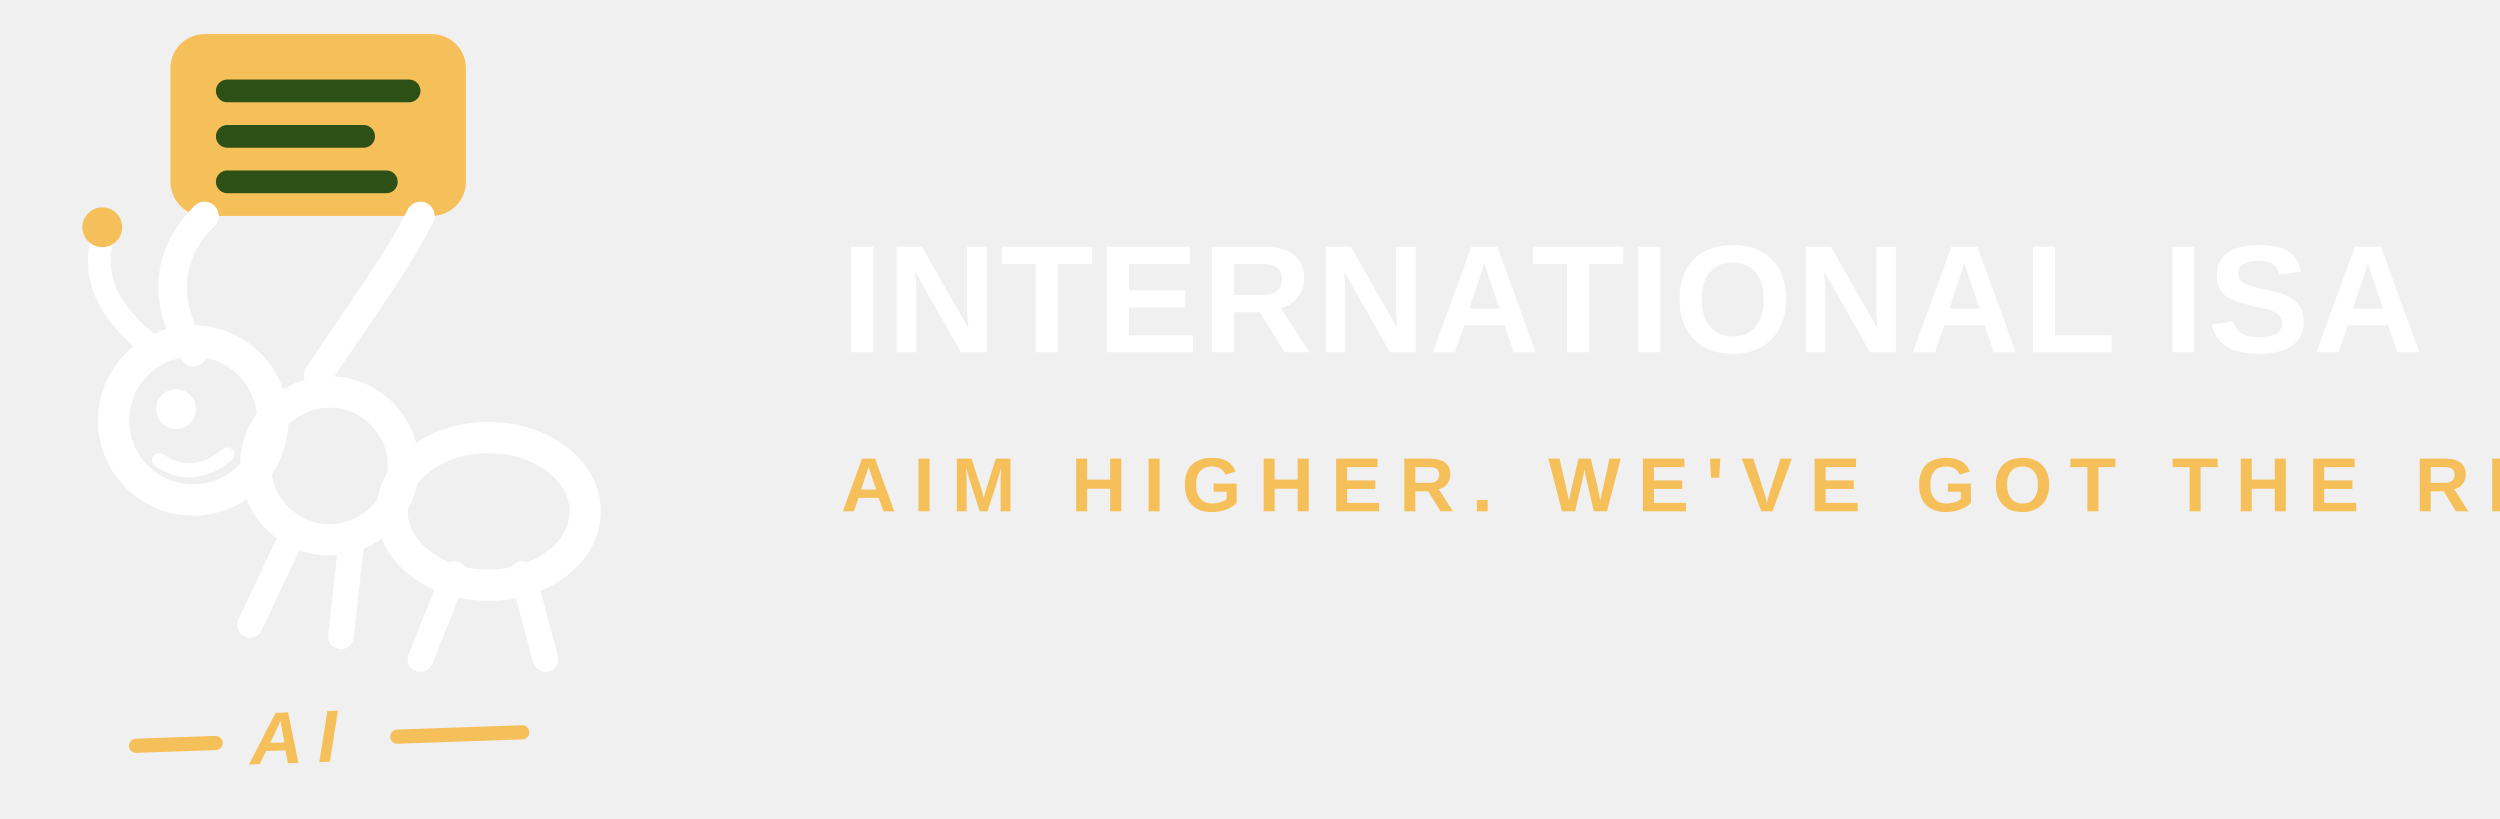
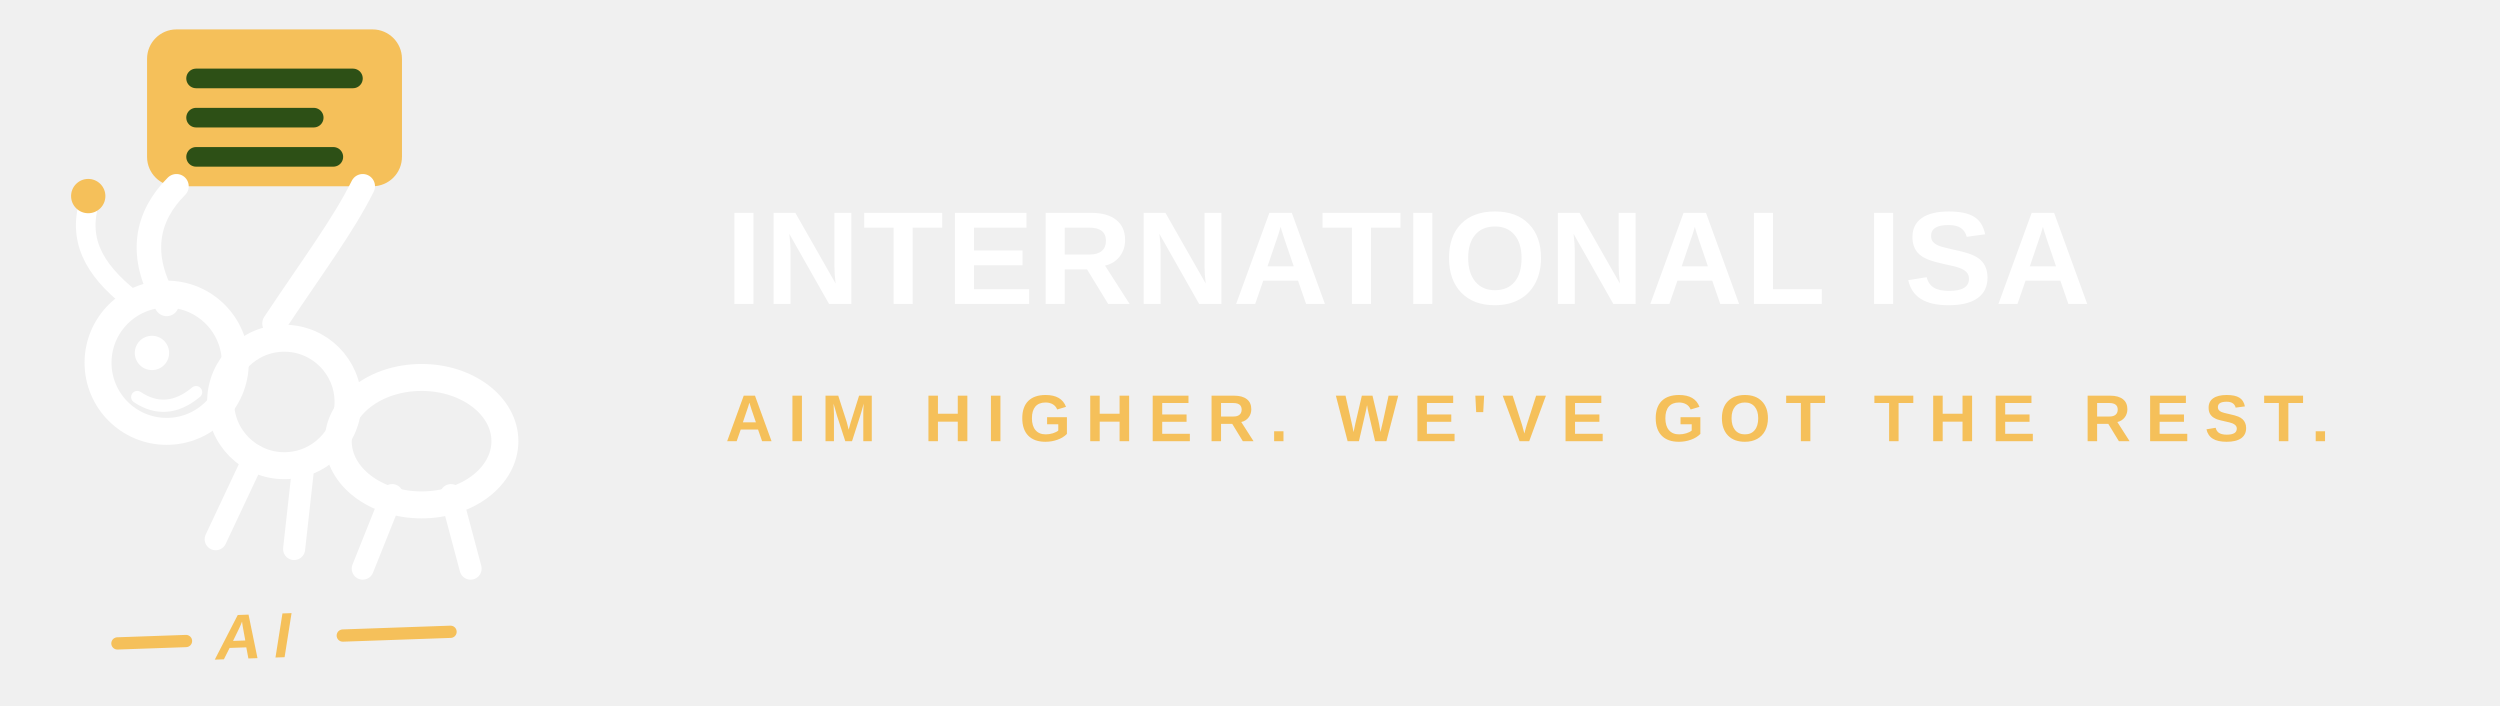
- <svg xmlns="http://www.w3.org/2000/svg" width="440" height="144" viewBox="0 0 440 144">
+ <svg xmlns="http://www.w3.org/2000/svg" width="510" height="144" viewBox="0 0 510 144">
  <rect x="30" y="6" width="52" height="32" rx="6" fill="#f5c05a" />
  <line x1="40" y1="16" x2="72" y2="16" stroke="#2D5016" stroke-width="4" stroke-linecap="round" />
  <line x1="40" y1="24" x2="64" y2="24" stroke="#2D5016" stroke-width="4" stroke-linecap="round" />
  <line x1="40" y1="32" x2="68" y2="32" stroke="#2D5016" stroke-width="4" stroke-linecap="round" />
  <path d="M34 62 C28 52 30 44 36 38" fill="none" stroke="#ffffff" stroke-width="5" stroke-linecap="round" />
  <path d="M56 66 C64 54 70 46 74 38" fill="none" stroke="#ffffff" stroke-width="5" stroke-linecap="round" />
  <path d="M28 62 C20 56 16 50 18 42" fill="none" stroke="#ffffff" stroke-width="4" stroke-linecap="round" />
  <circle cx="18" cy="40" r="3.5" fill="#f5c05a" />
  <circle cx="34" cy="74" r="14" fill="none" stroke="#ffffff" stroke-width="5.5" />
  <circle cx="31" cy="72" r="3.5" fill="#ffffff" />
  <path d="M28 81 Q34 85 40 80" fill="none" stroke="#ffffff" stroke-width="2.5" stroke-linecap="round" />
  <circle cx="58" cy="82" r="13" fill="none" stroke="#ffffff" stroke-width="5.5" />
  <ellipse cx="86" cy="90" rx="17" ry="13" fill="none" stroke="#ffffff" stroke-width="5.5" />
  <path d="M52 93 L44 110" stroke="#ffffff" stroke-width="4.5" stroke-linecap="round" />
  <path d="M62 94 L60 112" stroke="#ffffff" stroke-width="4.5" stroke-linecap="round" />
  <path d="M80 101 L74 116" stroke="#ffffff" stroke-width="4.5" stroke-linecap="round" />
  <path d="M92 101 L96 116" stroke="#ffffff" stroke-width="4.5" stroke-linecap="round" />
  <g transform="rotate(-2 60 132)">
    <text x="44" y="134" font-family="Helvetica Neue, Arial, sans-serif" font-size="13" font-style="italic" font-weight="700" letter-spacing="2.5" fill="#f5c05a">AI</text>
    <line x1="70" y1="130" x2="92" y2="130" stroke="#f5c05a" stroke-width="2.5" stroke-linecap="round" />
    <line x1="24" y1="130" x2="38" y2="130" stroke="#f5c05a" stroke-width="2.5" stroke-linecap="round" />
  </g>
  <text x="148" y="62" fill="#ffffff" font-family="Helvetica Neue, Arial, sans-serif" font-size="27" font-weight="800" letter-spacing="0.5">INTERNATIONAL ISA</text>
  <text x="148" y="90" fill="#f5c05a" font-family="Helvetica Neue, Arial, sans-serif" font-size="13.5" font-weight="800" letter-spacing="3">AIM HIGHER. WE'VE GOT THE REST.</text>
</svg>
